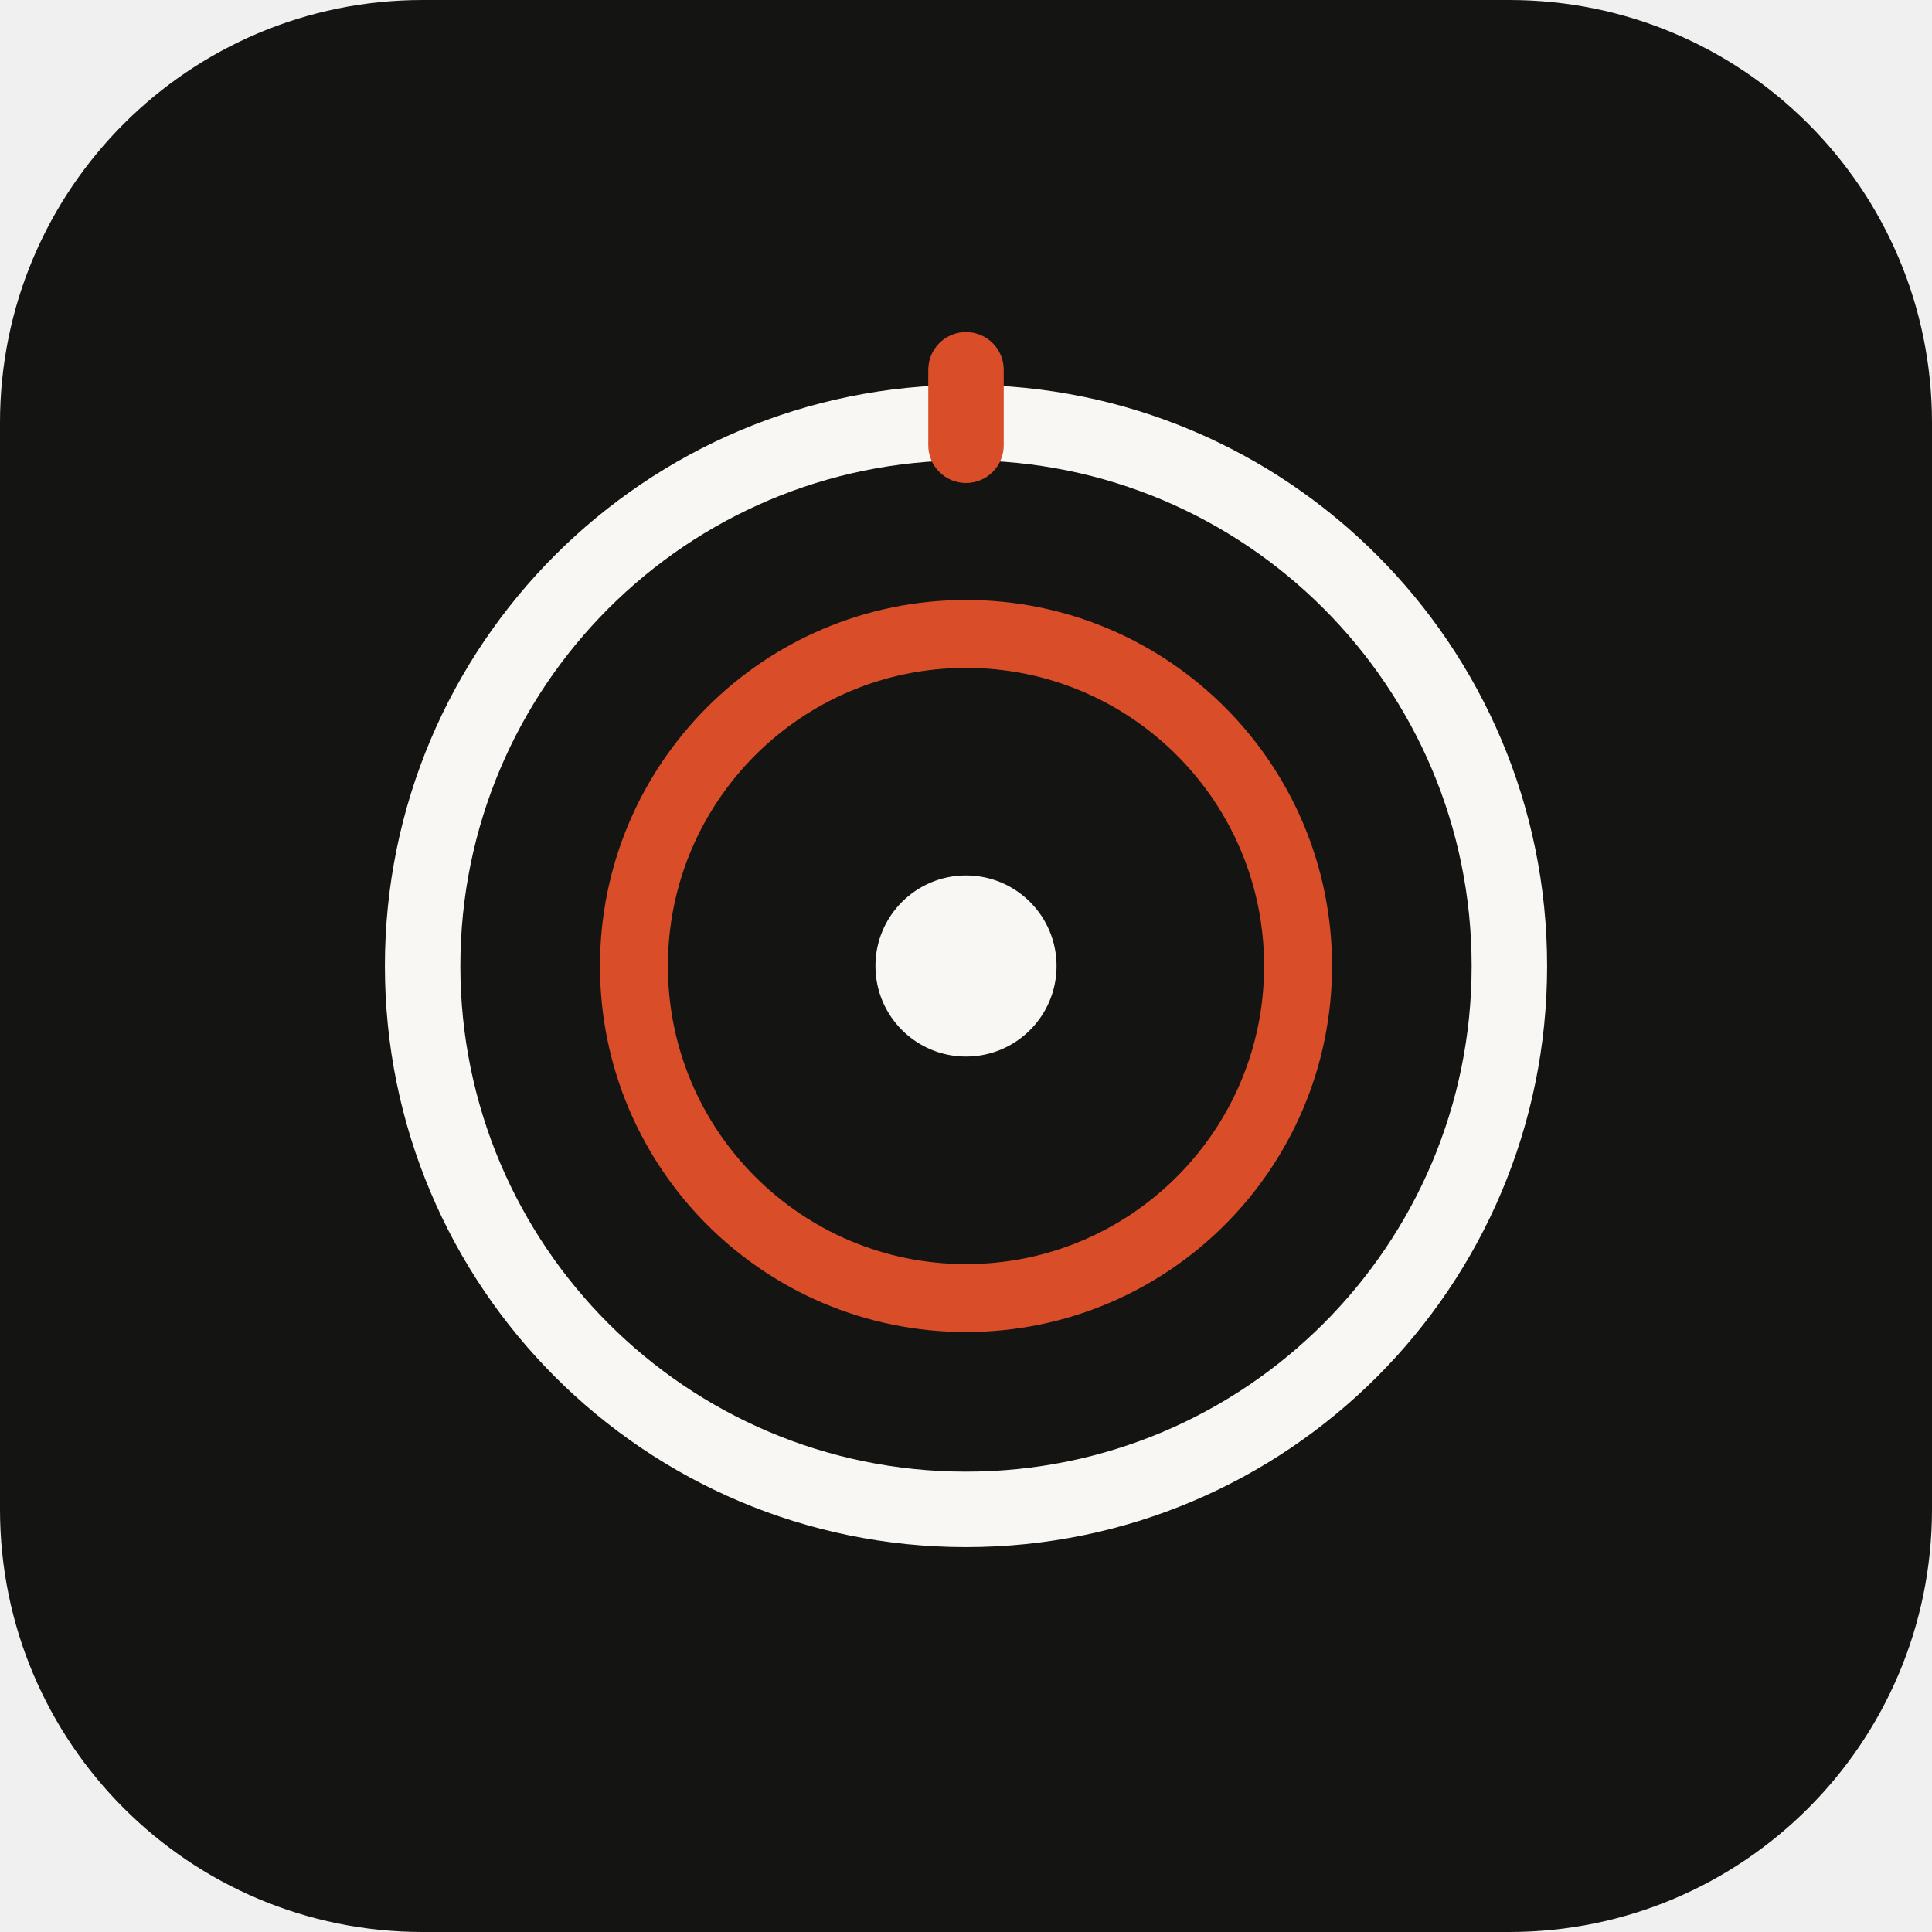
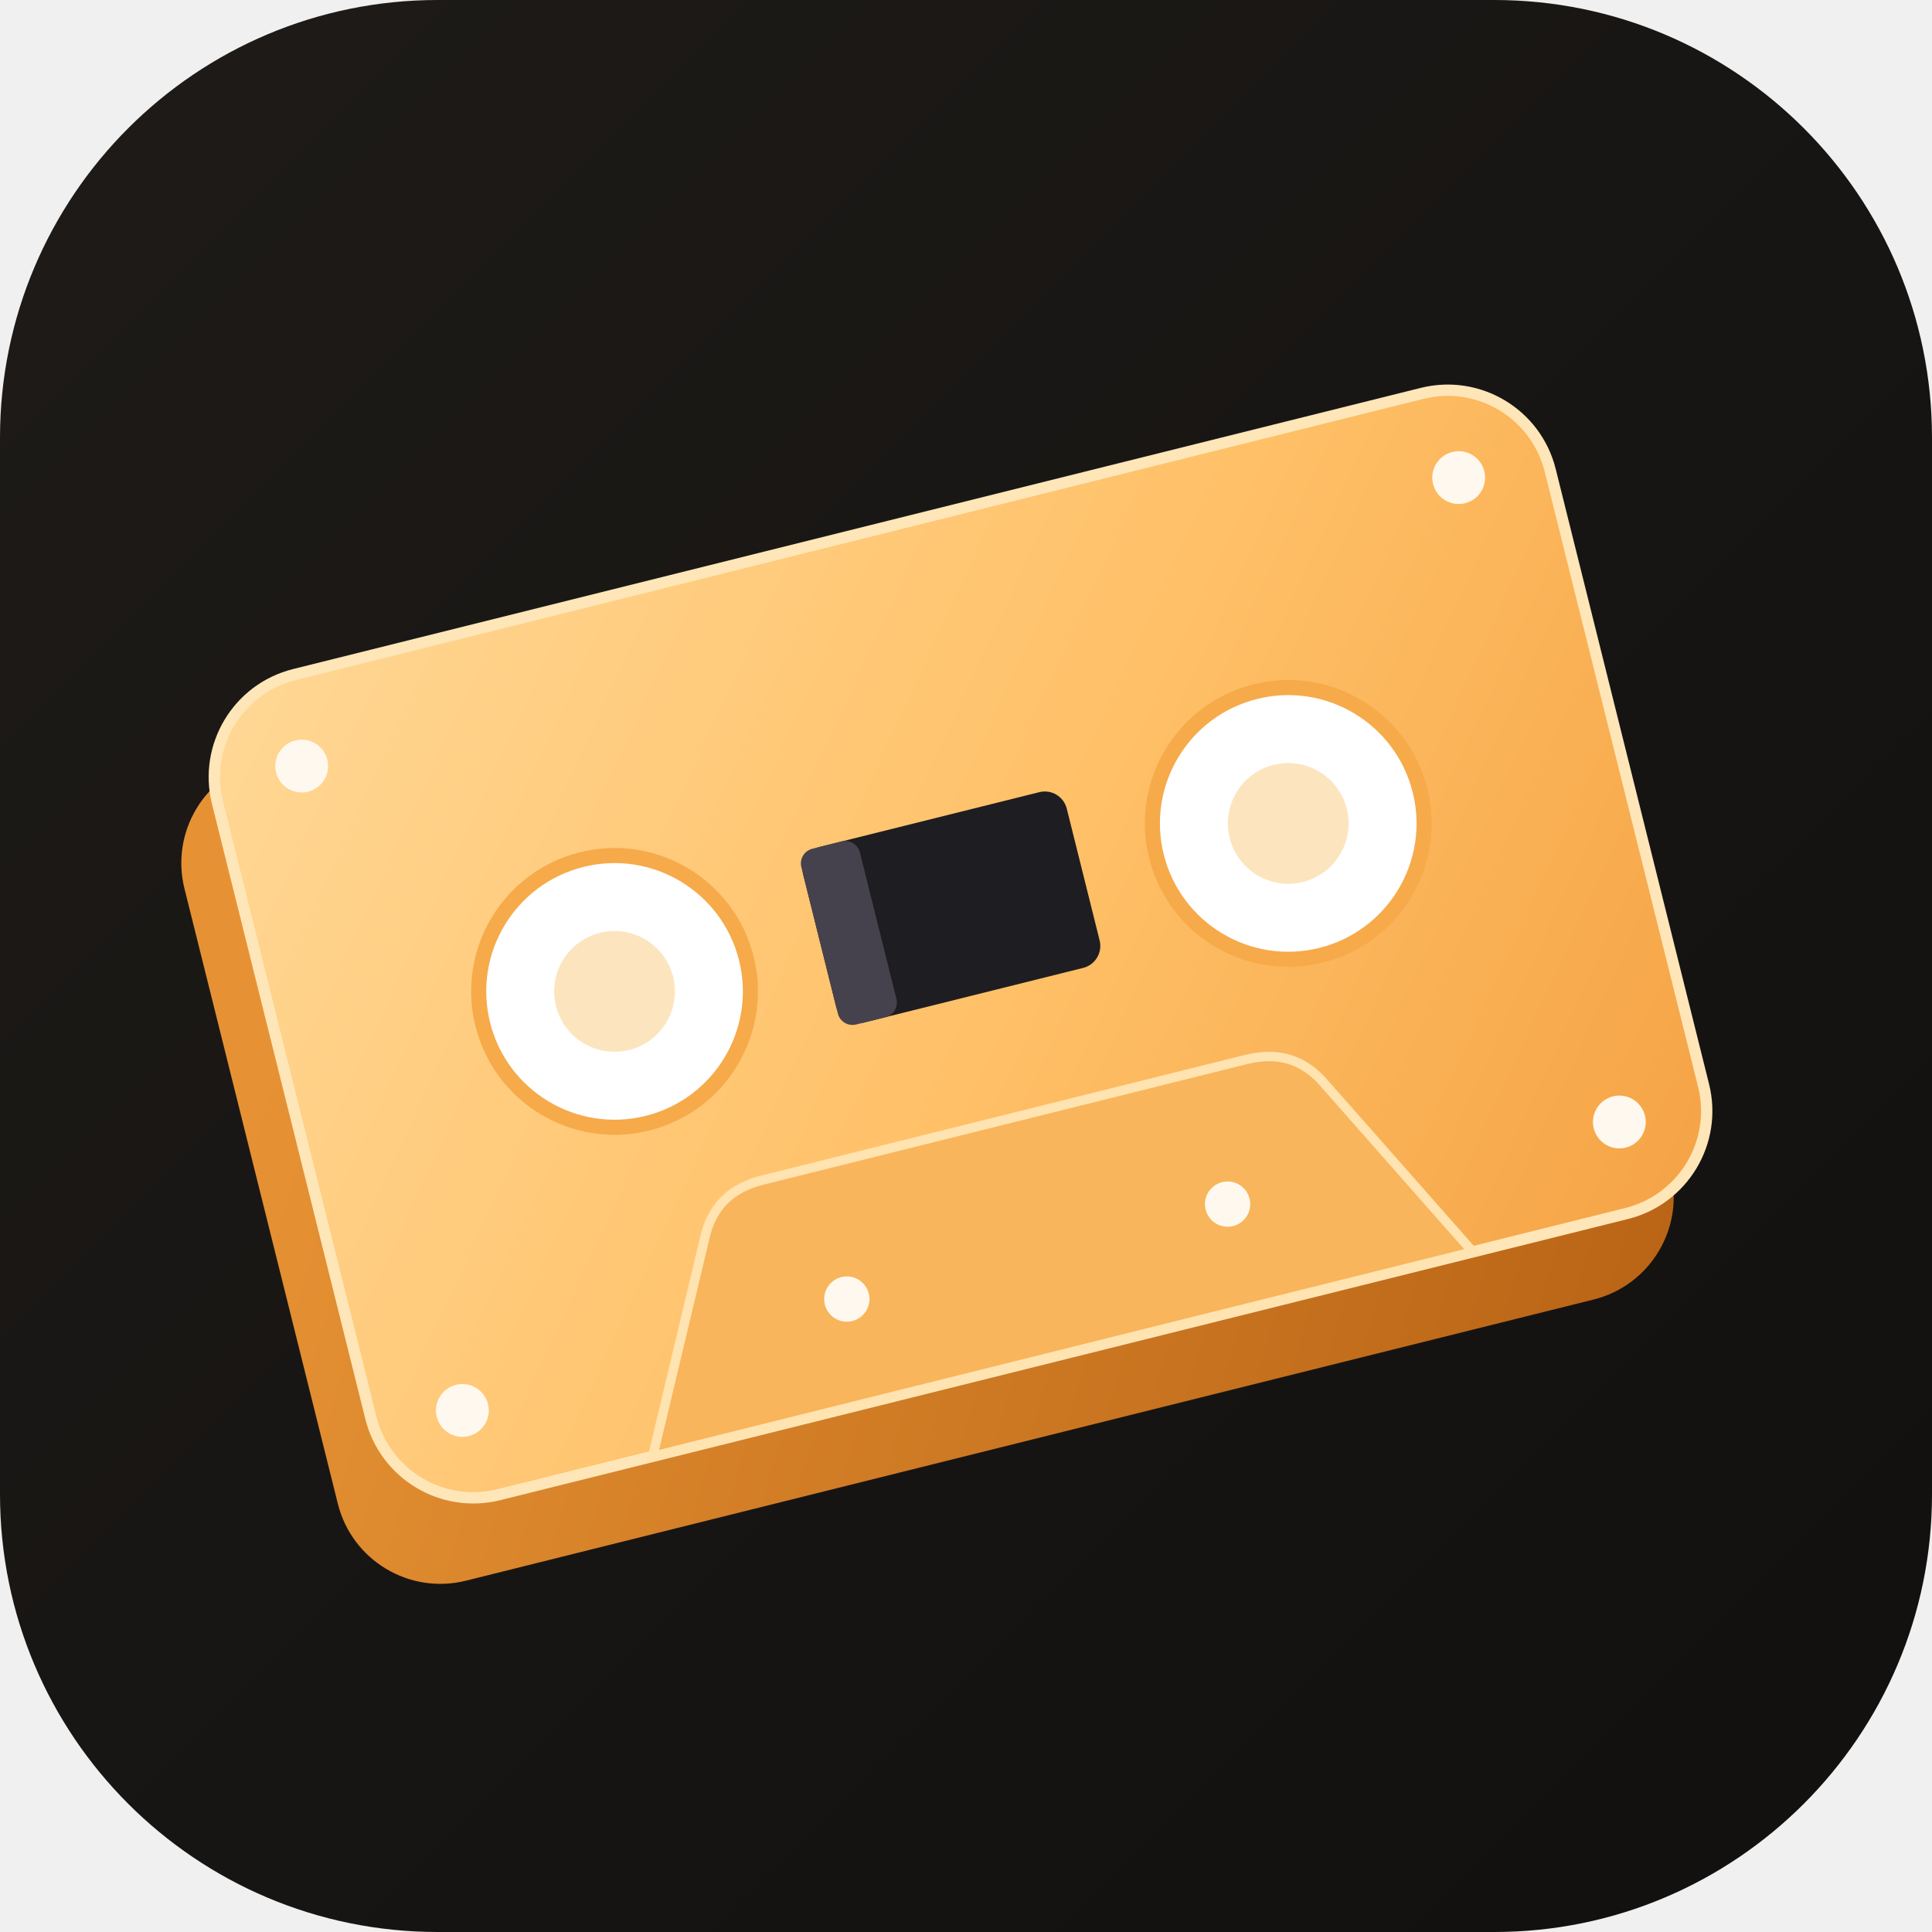
<svg xmlns="http://www.w3.org/2000/svg" viewBox="0 0 512 512">
-   <rect width="512" height="512" rx="112" fill="#141413" />
-   <circle cx="256" cy="256" r="144" fill="none" stroke="#F8F7F4" stroke-width="20" />
-   <circle cx="256" cy="256" r="88" fill="none" stroke="#D94E28" stroke-width="18" />
-   <circle cx="256" cy="256" r="24" fill="#F8F7F4" />
-   <rect x="246" y="88" width="20" height="40" rx="10" fill="#D94E28" />
+   <defs>
+     <linearGradient id="bg" x1="0" y1="0" x2="512" y2="512" gradientUnits="userSpaceOnUse">
+       <stop offset="0%" stop-color="#1E1B18" />
+       <stop offset="100%" stop-color="#11100F" />
+     </linearGradient>
+     <linearGradient id="face" x1="88" y1="120" x2="412" y2="380" gradientUnits="userSpaceOnUse">
+       <stop offset="0%" stop-color="#FFD896" />
+       <stop offset="55%" stop-color="#FFC067" />
+       <stop offset="100%" stop-color="#F5A446" />
+     </linearGradient>
+     <linearGradient id="side" x1="78" y1="220" x2="400" y2="410" gradientUnits="userSpaceOnUse">
+       <stop offset="0%" stop-color="#E69234" />
+       <stop offset="100%" stop-color="#BA6516" />
+     </linearGradient>
+   </defs>
+   <rect width="512" height="512" rx="116" fill="url(#bg)" />
+   <g transform="translate(256, 256) rotate(-14) translate(-256, -256)">
+     <g transform="translate(-14, 20)">
+       <rect x="74" y="138" width="364" height="224" rx="28" fill="url(#side)" />
+     </g>
+     <rect x="74" y="138" width="364" height="224" rx="28" fill="url(#face)" stroke="#FFE6B8" stroke-width="3" />
+     <circle cx="98" cy="162" r="7" fill="#FFF8EE" />
+     <circle cx="414" cy="162" r="7" fill="#FFF8EE" />
+     <circle cx="98" cy="338" r="7" fill="#FFF8EE" />
+     <circle cx="414" cy="338" r="7" fill="#FFF8EE" />
+     <rect x="220" y="216" width="72" height="48" rx="6" fill="#1E1D21" />
+     <rect x="220" y="216" width="16" height="48" rx="4" fill="#46424D" />
+     <circle cx="164" cy="240" r="38" fill="#F6AA4A" />
+     <circle cx="164" cy="240" r="34" fill="#FFFFFF" />
+     <circle cx="164" cy="240" r="16" fill="#FCE5BE" />
+     <circle cx="348" cy="240" r="38" fill="#F6AA4A" />
+     <circle cx="348" cy="240" r="34" fill="#FFFFFF" />
+     <circle cx="348" cy="240" r="16" fill="#FCE5BE" />
+     <path d="M144 362 L172 308 C176 301 182 298 190 298 L322 298 C330 298 336 301 340 308 L368 362 Z" fill="#F8B55B" stroke="#FFE3B0" stroke-width="2.5" />
+     <circle cx="204" cy="334" r="6" fill="#FFF8EE" />
+     <circle cx="308" cy="334" r="6" fill="#FFF8EE" />
+   </g>
</svg>
